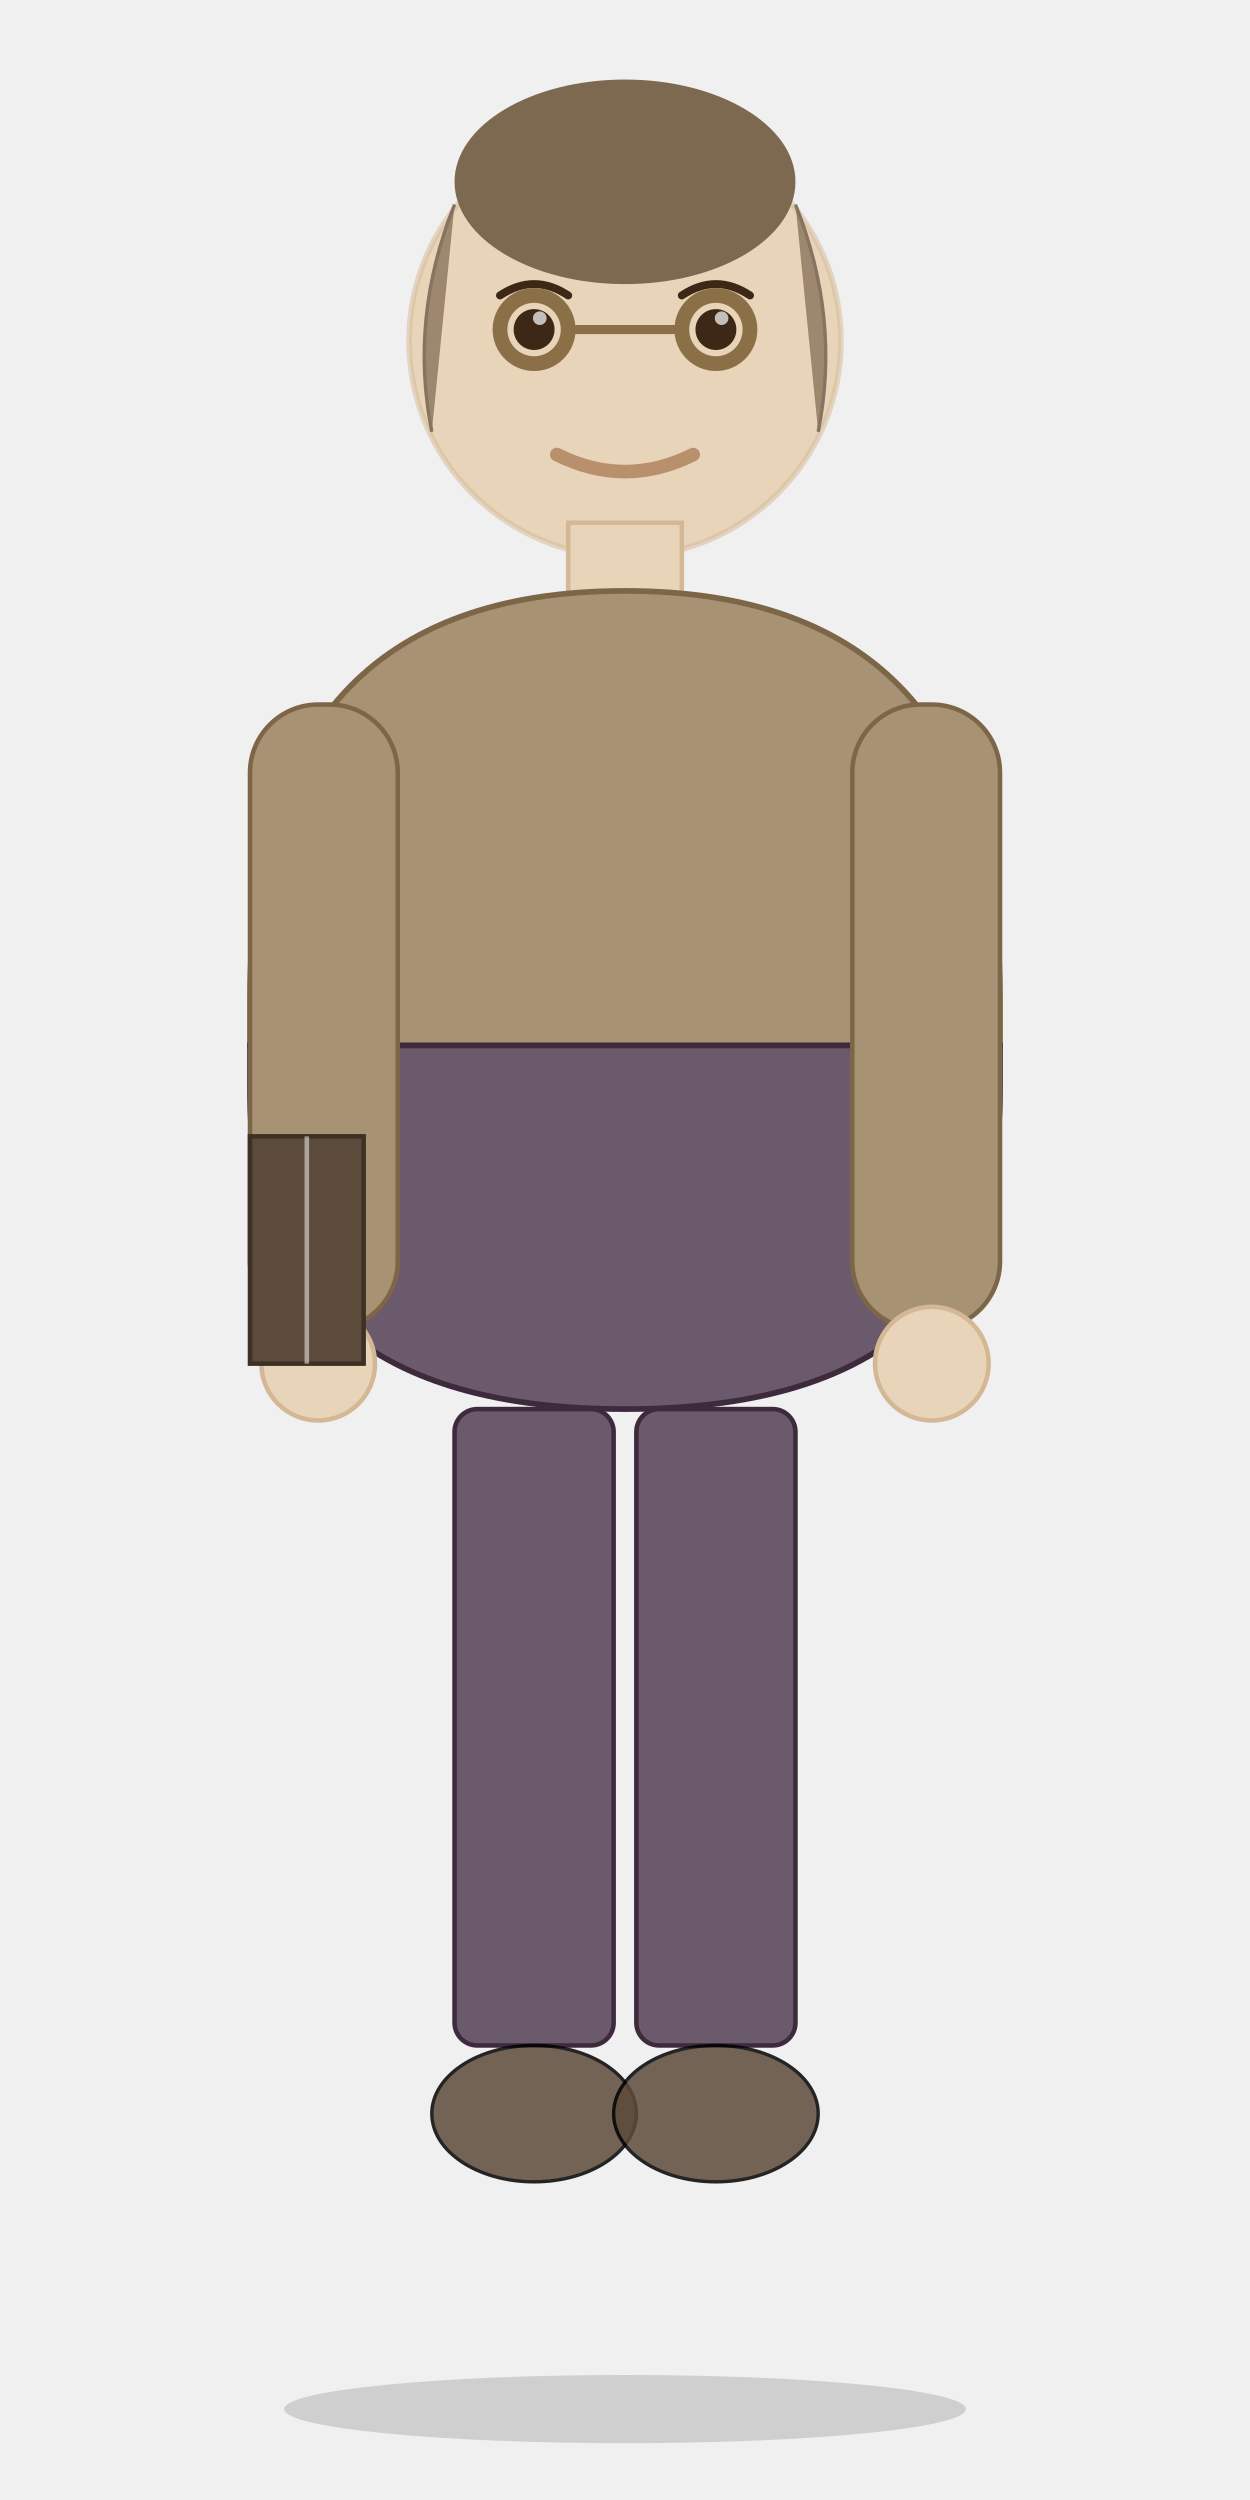
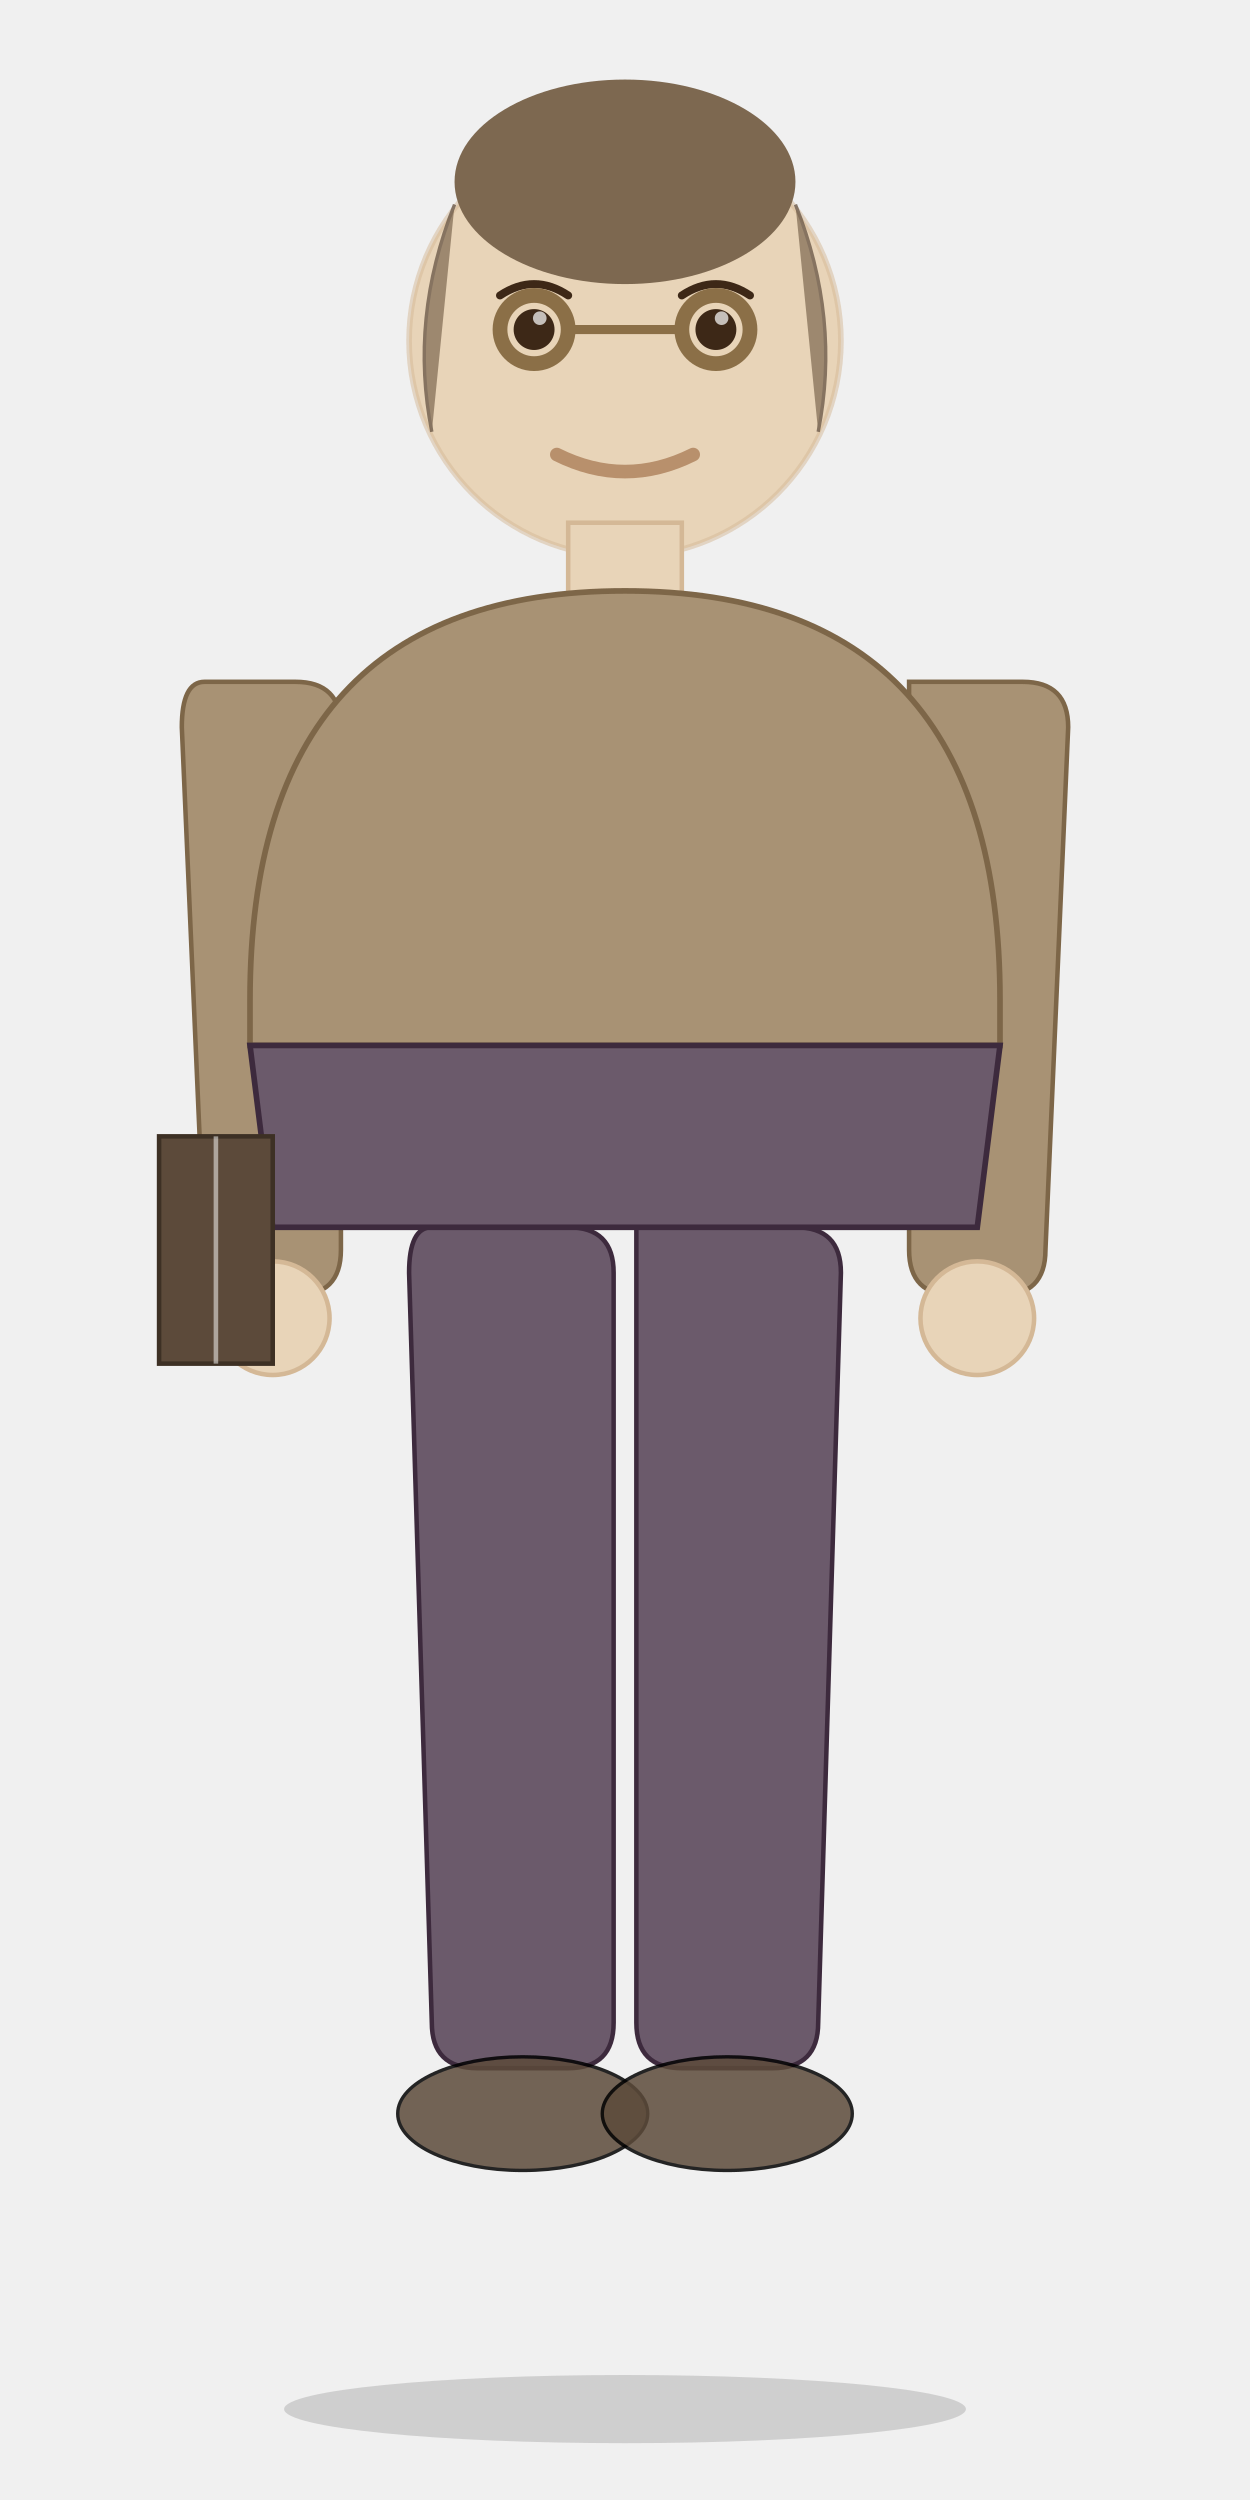
<svg xmlns="http://www.w3.org/2000/svg" viewBox="0 0 110 220" width="110" height="220">
  <ellipse cx="55" cy="212" rx="30" ry="3" fill="#000000" opacity="0.14" />
+   <path d="M 18 60 Q 16 60 16 64 L 18 110 Q 18 114 22 114 L 26 114 Q 30 114 30 110 L 30 64 Q 30 60 26 60 Z" fill="#A89274" stroke="#7D6648" stroke-width="0.4" />
+   <path d="M 80 60 Q 80 60 80 64 L 80 110 Q 80 114 84 114 L 88 114 Q 92 114 92 110 L 94 64 Q 94 60 90 60 Z" fill="#A89274" stroke="#7D6648" stroke-width="0.4" />
+   <circle cx="24" cy="116" r="5" fill="#E8D4B8" stroke="#D4B896" stroke-width="0.4" />
+   <circle cx="86" cy="116" r="5" fill="#E8D4B8" stroke="#D4B896" stroke-width="0.4" />
+   <path d="M 38 108 Q 36 108 36 112 L 38 178 Q 38 182 42 182 L 50 182 Q 54 182 54 178 L 54 112 Q 54 108 50 108 Z" fill="#6B5A6B" stroke="#3D2A3D" stroke-width="0.4" />
+   <path d="M 56 108 Q 56 108 56 112 L 56 178 Q 56 182 60 182 L 68 182 Q 72 182 72 178 L 74 112 Q 74 108 70 108 Z" fill="#6B5A6B" stroke="#3D2A3D" stroke-width="0.4" />
+   <ellipse cx="46" cy="186" rx="11" ry="5" fill="#5C4A3A" stroke="#000000" stroke-width="0.3" opacity="0.85" />
+   <ellipse cx="64" cy="186" rx="11" ry="5" fill="#5C4A3A" stroke="#000000" stroke-width="0.3" opacity="0.85" />
  <circle cx="55" cy="30" r="19" fill="#E8D4B8" />
  <circle cx="55" cy="30" r="19" fill="none" stroke="#D4B896" stroke-width="0.5" opacity="0.5" />
  <circle cx="47" cy="29" r="1.8" fill="#3D2817" />
  <circle cx="63" cy="29" r="1.8" fill="#3D2817" />
  <circle cx="47.5" cy="28" r="0.6" fill="#FFFFFF" opacity="0.7" />
  <circle cx="63.5" cy="28" r="0.6" fill="#FFFFFF" opacity="0.7" />
  <path d="M 44 26 Q 47 24 50 26" fill="none" stroke="#3D2817" stroke-width="0.7" stroke-linecap="round" />
  <path d="M 60 26 Q 63 24 66 26" fill="none" stroke="#3D2817" stroke-width="0.7" stroke-linecap="round" />
  <path d="M 49 40 Q 55 43 61 40" stroke="#B8906C" stroke-width="1.2" fill="none" stroke-linecap="round" />
  <circle cx="47" cy="29" r="3" fill="none" stroke="#8B6F47" stroke-width="1.3" />
  <circle cx="63" cy="29" r="3" fill="none" stroke="#8B6F47" stroke-width="1.3" />
  <line x1="50" y1="29" x2="60" y2="29" stroke="#8B6F47" stroke-width="0.8" />
  <ellipse cx="55" cy="16" rx="15" ry="9" fill="#7D6850" />
  <path d="M 40 18 Q 36 28 38 38" fill="#7D6850" stroke="#5C4A3A" stroke-width="0.3" opacity="0.7" />
  <path d="M 70 18 Q 74 28 72 38" fill="#7D6850" stroke="#5C4A3A" stroke-width="0.3" opacity="0.7" />
  <rect x="50" y="46" width="10" height="8" fill="#E8D4B8" stroke="#D4B896" stroke-width="0.4" />
  <path d="M 22 88 Q 22 52 55 52 Q 88 52 88 88 L 88 92 L 22 92 Z" fill="#A89274" stroke="#7D6648" stroke-width="0.5" />
-   <path d="M 22 92 L 88 92 L 88 96 Q 88 124 55 124 Q 22 124 22 96 Z" fill="#6B5A6B" stroke="#3D2A3D" stroke-width="0.5" />
-   <rect x="22" y="62" width="13" height="55" rx="6" fill="#A89274" stroke="#7D6648" stroke-width="0.4" />
-   <rect x="75" y="62" width="13" height="55" rx="6" fill="#A89274" stroke="#7D6648" stroke-width="0.4" />
-   <circle cx="28" cy="120" r="5" fill="#E8D4B8" stroke="#D4B896" stroke-width="0.4" />
-   <circle cx="82" cy="120" r="5" fill="#E8D4B8" stroke="#D4B896" stroke-width="0.4" />
-   <rect x="40" y="124" width="14" height="56" rx="2" fill="#6B5A6B" stroke="#3D2A3D" stroke-width="0.4" />
-   <rect x="56" y="124" width="14" height="56" rx="2" fill="#6B5A6B" stroke="#3D2A3D" stroke-width="0.4" />
-   <ellipse cx="47" cy="186" rx="9" ry="6" fill="#5C4A3A" stroke="#000000" stroke-width="0.3" opacity="0.85" />
-   <ellipse cx="63" cy="186" rx="9" ry="6" fill="#5C4A3A" stroke="#000000" stroke-width="0.3" opacity="0.85" />
-   <rect x="22" y="100" width="10" height="20" fill="#5C4A3A" stroke="#3D3024" stroke-width="0.4" />
-   <line x1="27" y1="100" x2="27" y2="120" stroke="#FFFFFF" stroke-width="0.4" opacity="0.5" />
+   <path d="M 22 92 L 88 92 L 86 108 L 24 108 Z" fill="#6B5A6B" stroke="#3D2A3D" stroke-width="0.5" />
+   <rect x="14" y="100" width="10" height="20" fill="#5C4A3A" stroke="#3D3024" stroke-width="0.4" />
+   <line x1="19" y1="100" x2="19" y2="120" stroke="#FFFFFF" stroke-width="0.4" opacity="0.5" />
</svg>
